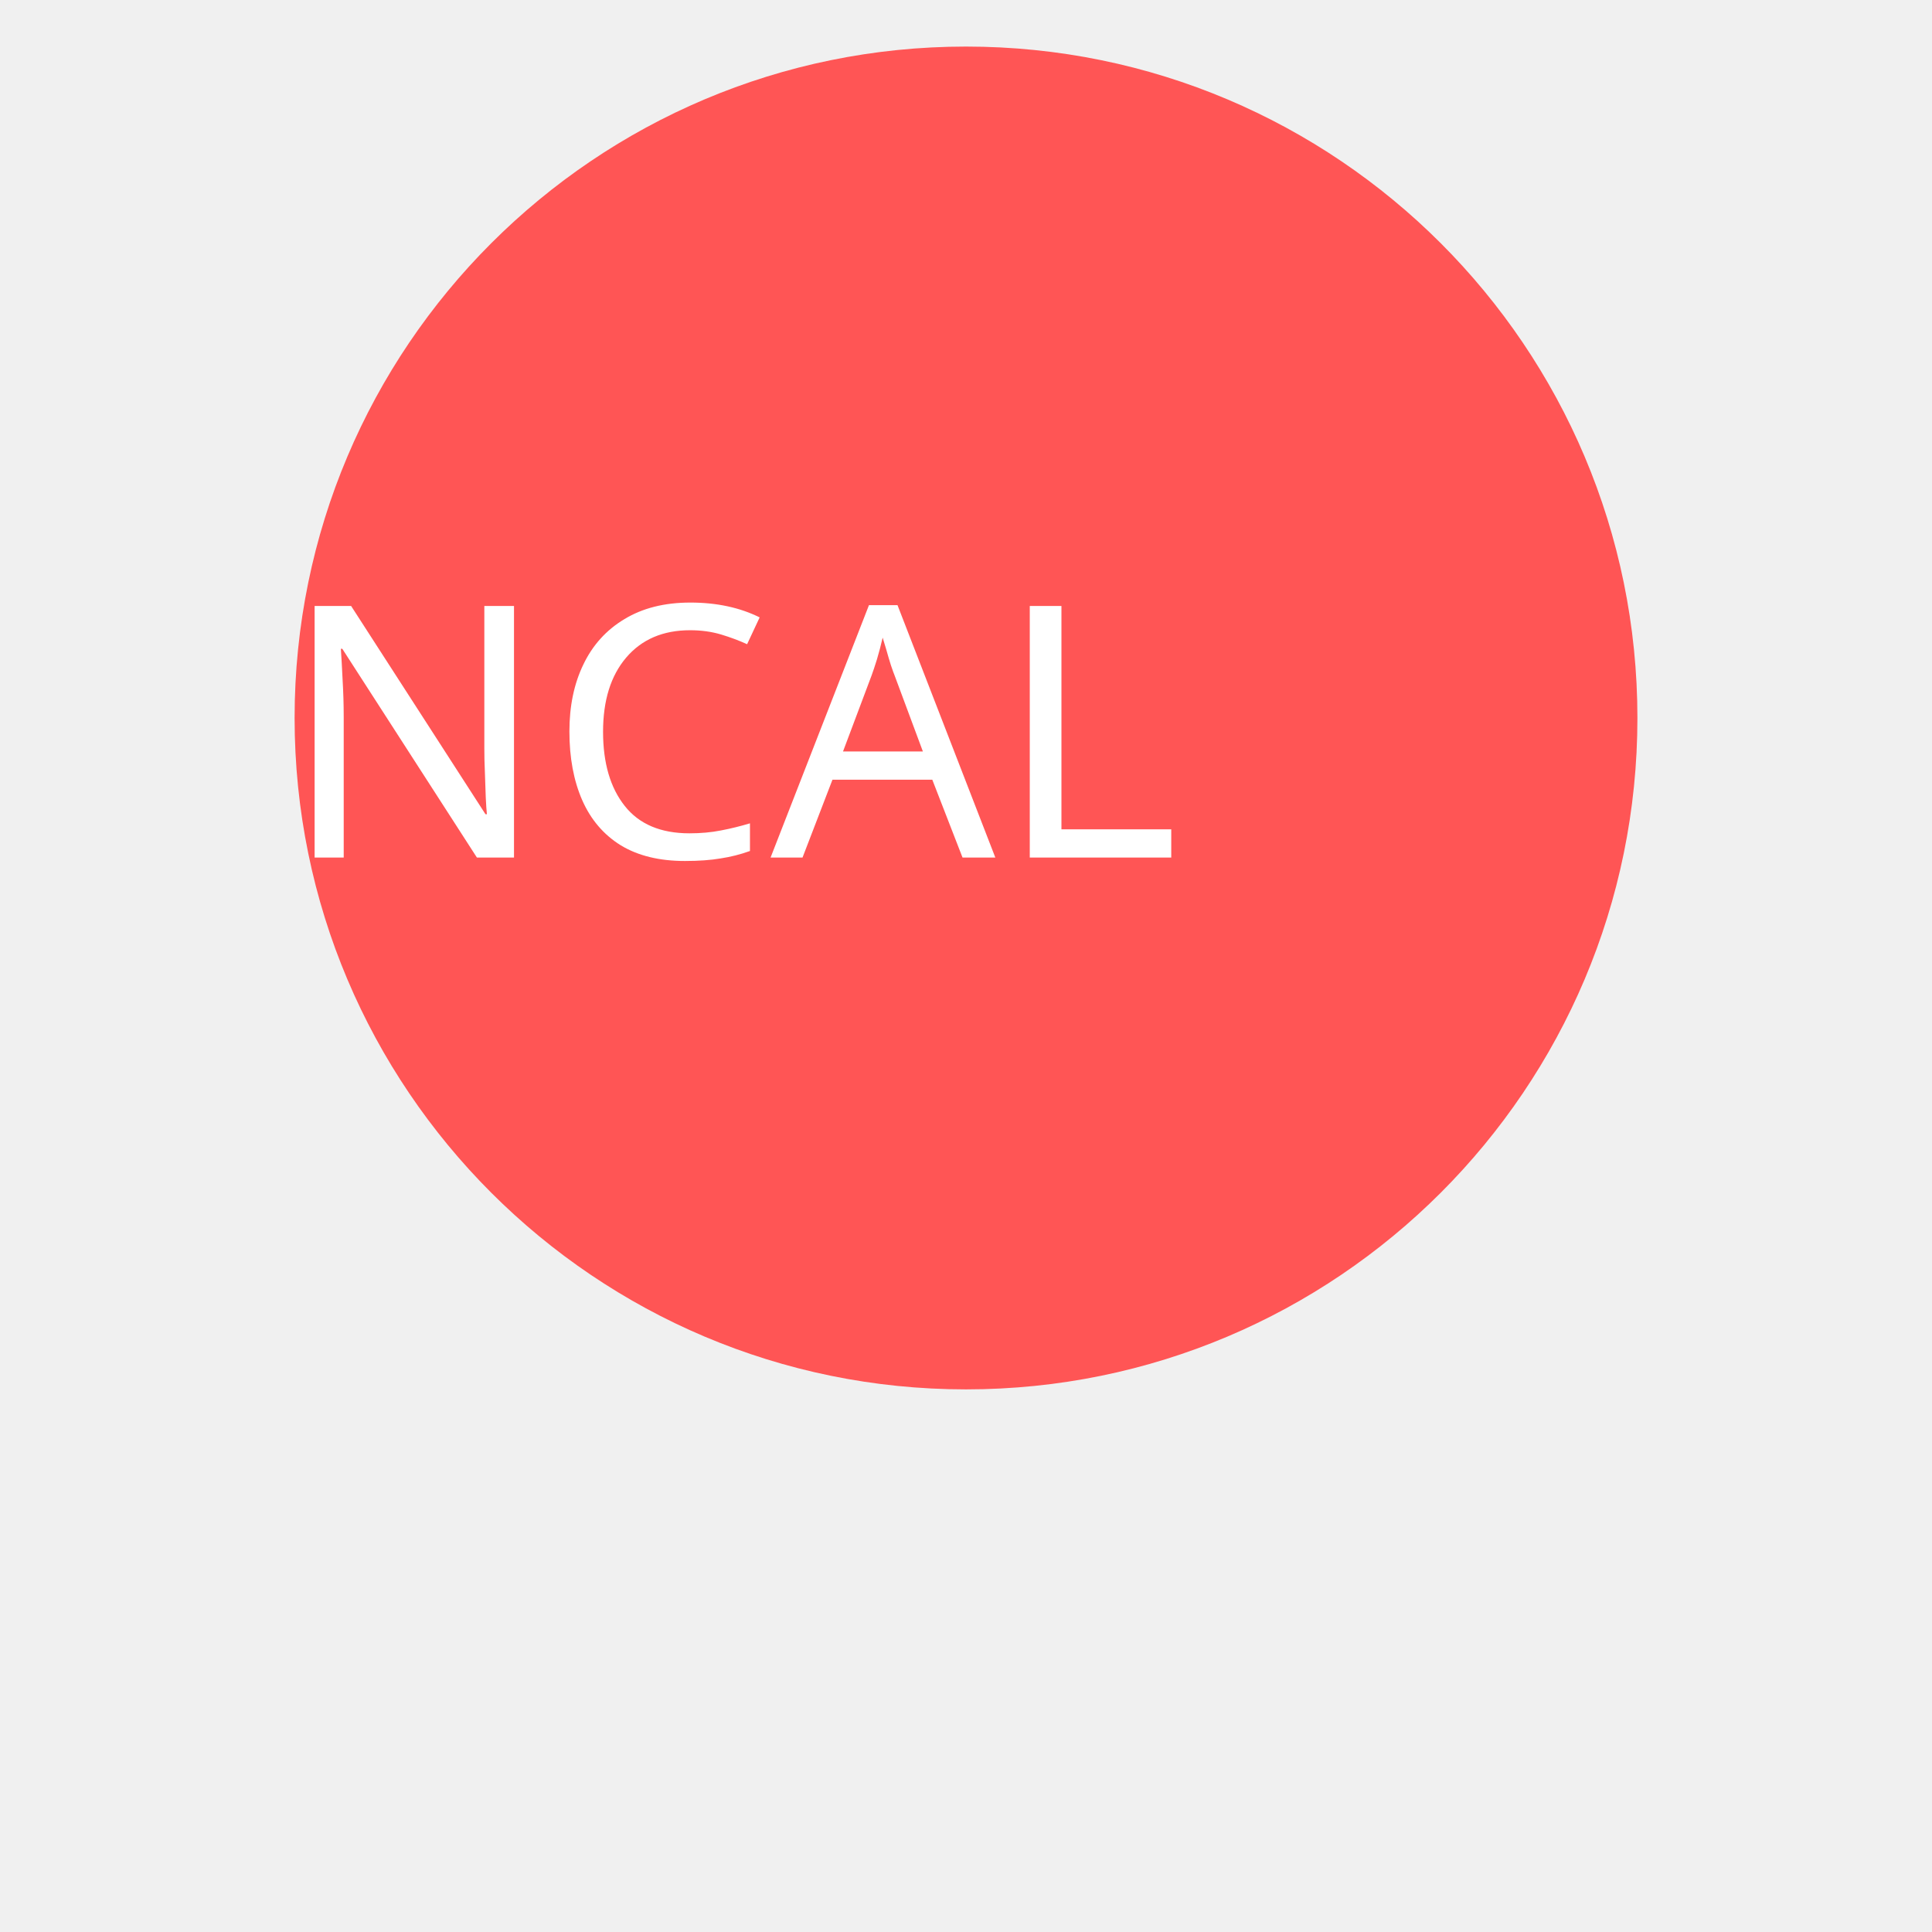
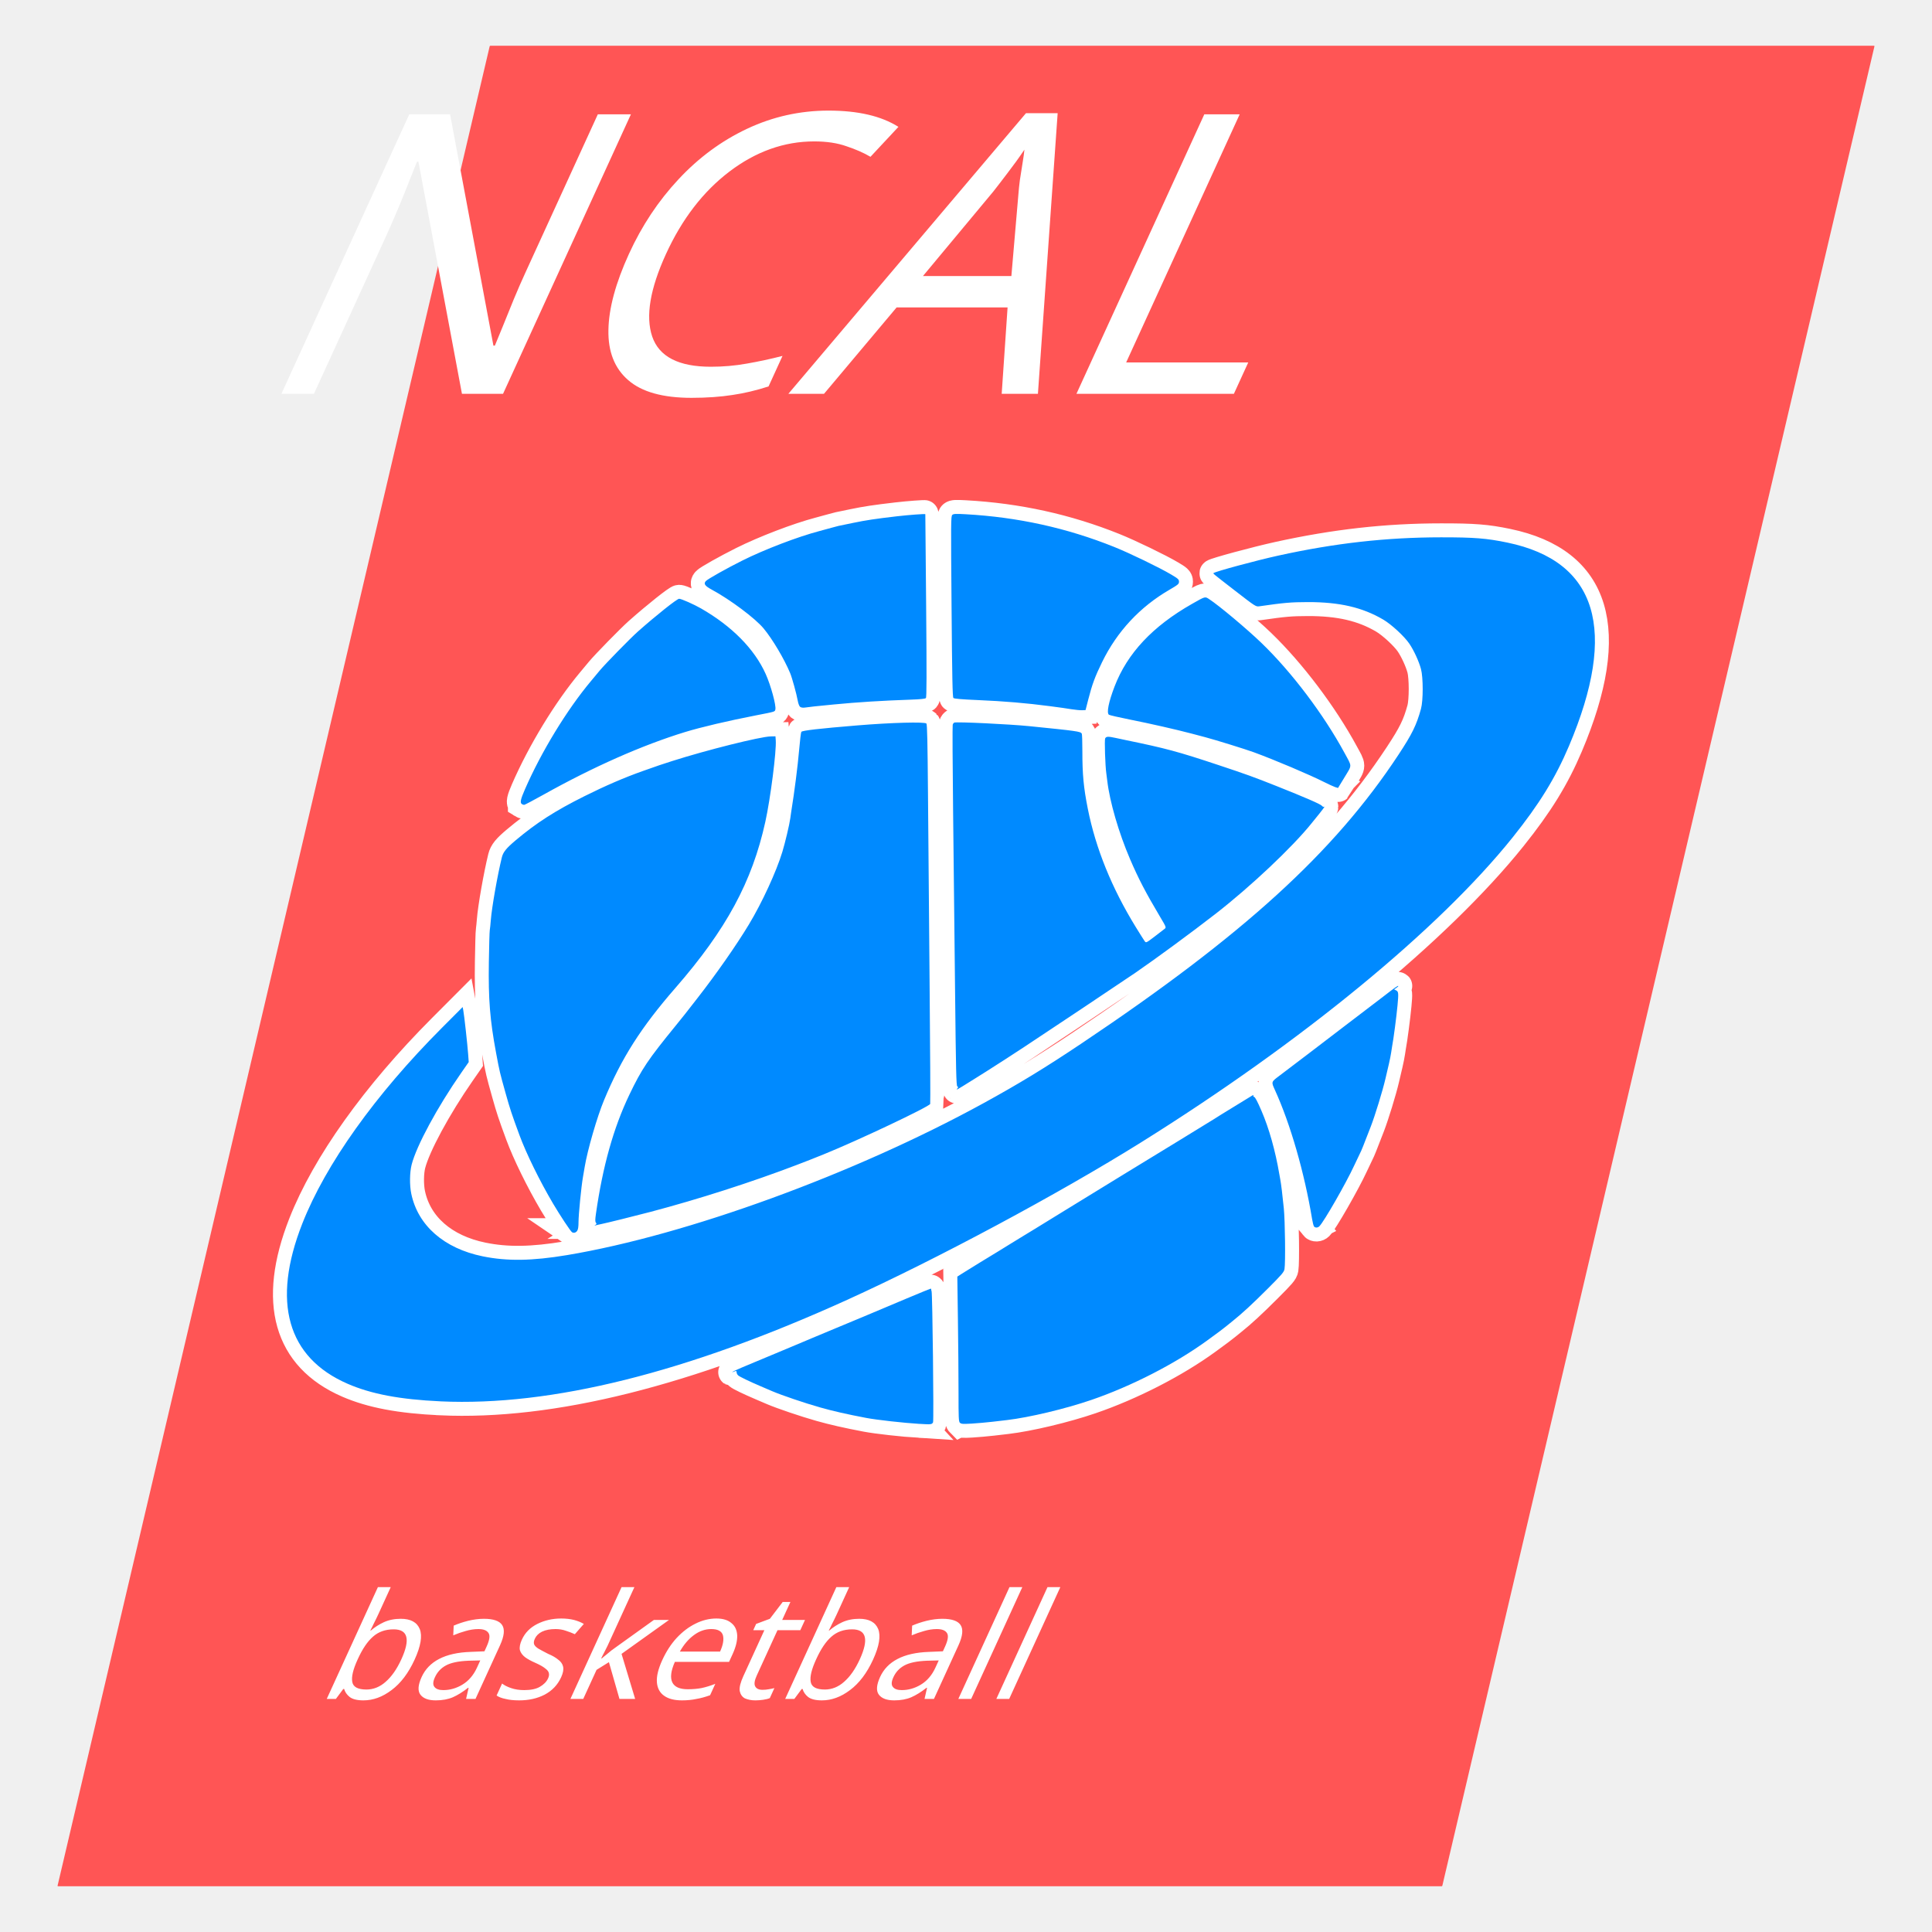
<svg xmlns="http://www.w3.org/2000/svg" width="105.833mm" height="105.833mm" viewBox="0 0 105.833 105.833" version="1.1" id="svg1" xml:space="preserve">
  <defs id="defs1" />
  <g id="layer1">
-     <circle style="fill:#ff5555;fill-opacity:1;stroke:none;stroke-width:2.624" id="path2" cx="52.917" cy="39.33" r="36.779" />
-     <text xml:space="preserve" style="font-size:19.289px;line-height:1;font-family:Sportsball;-inkscape-font-specification:Sportsball;text-align:center;letter-spacing:0px;writing-mode:lr-tb;direction:ltr;text-anchor:middle;fill:#ffffff;stroke-width:2.841" x="52.541" y="46.975" id="text1">
-       <tspan id="tspan1" x="52.541" y="46.975" style="font-style:normal;font-variant:normal;font-weight:normal;font-stretch:normal;font-family:'Gaming Sporty';-inkscape-font-specification:'Gaming Sporty';fill:#ffffff;stroke-width:2.841">NCAL</tspan>
-     </text>
+     <g id="g1">
+       <rect style="fill:#ff5555;fill-opacity:1;fill-rule:evenodd;stroke-width:0.275" id="rect1" width="75.856" height="103.566" x="27.42" y="2.574" ry="0.031" transform="matrix(1,0,-0.2286948,0.9734982,0,0)" />
+       <text xml:space="preserve" style="font-size:21.443px;line-height:1;font-family:Sportsball;-inkscape-font-specification:Sportsball;text-align:center;letter-spacing:0px;writing-mode:lr-tb;direction:ltr;text-anchor:middle;fill:#ffffff;stroke-width:3.159" x="70.113" y="21.577" id="text1" transform="skewX(-24.58414)">
+         <tspan id="tspan1" x="70.113" y="21.577" style="font-style:normal;font-variant:normal;font-weight:normal;font-stretch:normal;font-family:'Gaming Sporty';-inkscape-font-specification:'Gaming Sporty';fill:#ffffff;stroke-width:3.159">NCAL</tspan>
+       </text>
+       <text xml:space="preserve" style="font-size:8.065px;line-height:1;font-family:Sportsball;-inkscape-font-specification:Sportsball;text-align:center;letter-spacing:0px;writing-mode:lr-tb;direction:ltr;text-anchor:middle;fill:#ffffff;stroke-width:1.188" x="86.509" y="93.069" id="text1-3" transform="skewX(-24.58414)">
+         <tspan id="tspan1-6" x="86.509" y="93.069" style="font-style:normal;font-variant:normal;font-weight:normal;font-stretch:normal;font-family:'Gaming Sporty';-inkscape-font-specification:'Gaming Sporty';fill:#ffffff;stroke-width:1.188">basketball</tspan>
+       </text>
+       <path style="fill:#008aff;fill-opacity:1;stroke:#ffffff;stroke-width:1.53;stroke-dasharray:none" d="m 50.374,78 c -0.892,-0.056 -2.353,-0.219 -2.918,-0.327 -1.063,-0.202 -1.831,-0.377 -2.543,-0.579 -0.823,-0.233 -2.088,-0.662 -2.6,-0.881 -0.145,-0.062 -0.425,-0.182 -0.622,-0.266 -0.65,-0.278 -1.171,-0.529 -1.256,-0.605 -0.046,-0.041 -0.084,-0.117 -0.084,-0.169 0,-0.07 -0.021,-0.085 -0.084,-0.06 -0.196,0.079 -0.213,0.069 -0.036,-0.021 0.105,-0.053 0.59,-0.261 1.076,-0.461 0.487,-0.2 1.1,-0.456 1.363,-0.569 0.263,-0.112 0.726,-0.306 1.029,-0.431 0.303,-0.125 0.637,-0.266 0.744,-0.314 0.107,-0.048 0.559,-0.237 1.005,-0.42 0.446,-0.183 1.295,-0.536 1.887,-0.786 0.592,-0.249 1.647,-0.693 2.344,-0.987 0.697,-0.293 1.284,-0.533 1.304,-0.533 0.02,1.83e-4 0.032,0.016 0.028,0.036 -0.004,0.02 0.004,0.068 0.02,0.108 0.049,0.125 0.128,7.092 0.081,7.179 -0.063,0.118 -0.108,0.123 -0.74,0.084 z m 2.21,-0.061 c -0.069,-0.069 -0.078,-0.26 -0.077,-1.667 4.63e-4,-0.874 -0.014,-2.658 -0.033,-3.965 l -0.033,-2.376 0.258,-0.165 c 0.273,-0.174 1.655,-1.023 1.981,-1.216 0.105,-0.062 0.396,-0.242 0.646,-0.399 0.25,-0.157 0.584,-0.362 0.742,-0.455 0.158,-0.093 0.416,-0.25 0.574,-0.349 0.158,-0.099 0.933,-0.576 1.722,-1.059 1.993,-1.22 2.58,-1.581 3.325,-2.04 0.355,-0.219 0.732,-0.449 0.837,-0.511 0.222,-0.131 3.745,-2.289 3.995,-2.446 0.092,-0.058 0.254,-0.16 0.359,-0.227 0.105,-0.067 0.504,-0.311 0.885,-0.543 0.382,-0.232 0.747,-0.456 0.811,-0.497 0.065,-0.041 0.103,-0.051 0.084,-0.02 -0.019,0.03 -5.99e-4,0.068 0.04,0.083 0.062,0.024 0.182,0.251 0.406,0.771 0.411,0.951 0.761,2.196 0.975,3.468 0.015,0.092 0.039,0.221 0.052,0.287 0.043,0.217 0.123,0.874 0.193,1.579 0.07,0.709 0.096,2.97 0.038,3.323 -0.027,0.167 -0.138,0.296 -0.92,1.078 -0.83,0.83 -1.416,1.371 -1.918,1.77 -0.116,0.092 -0.276,0.222 -0.356,0.288 -0.153,0.127 -0.43,0.334 -1.031,0.772 -1.758,1.28 -4.153,2.509 -6.368,3.268 -1.412,0.484 -3.398,0.957 -4.611,1.099 -0.105,0.012 -0.46,0.054 -0.789,0.092 -0.329,0.038 -0.848,0.084 -1.152,0.102 -0.477,0.027 -0.565,0.021 -0.633,-0.046 z M 24.133,76.764 c -2.216,-0.101 -3.793,-0.399 -5.086,-0.96 -3.312,-1.437 -4.176,-4.483 -2.488,-8.775 1.279,-3.252 3.99,-7.055 7.64,-10.716 l 1.145,-1.148 0.036,0.191 c 0.049,0.261 0.227,1.861 0.265,2.392 l 0.031,0.431 -0.409,0.588 c -1.314,1.889 -2.451,3.994 -2.717,5.028 -0.111,0.432 -0.119,1.132 -0.019,1.605 0.368,1.738 1.797,2.988 3.91,3.42 1.341,0.274 2.702,0.254 4.629,-0.068 6.562,-1.098 15.734,-4.444 22.796,-8.315 1.95,-1.069 3.389,-1.946 5.373,-3.274 8.864,-5.934 13.841,-10.467 17.363,-15.812 0.754,-1.144 0.99,-1.624 1.238,-2.523 0.124,-0.45 0.125,-1.709 5.65e-4,-2.177 -0.111,-0.418 -0.389,-1.024 -0.641,-1.394 -0.272,-0.4 -0.98,-1.054 -1.426,-1.316 -1.139,-0.67 -2.398,-0.962 -4.134,-0.959 -0.921,0.002 -1.307,0.035 -2.655,0.23 -0.189,0.027 -0.208,0.015 -1.316,-0.843 -1.246,-0.965 -1.222,-0.946 -1.193,-0.975 0.083,-0.083 2.343,-0.694 3.55,-0.959 3.099,-0.682 5.919,-0.999 8.909,-1.001 1.817,-0.002 2.504,0.053 3.636,0.288 4.93,1.023 6.071,4.788 3.377,11.141 -0.744,1.755 -1.628,3.189 -3.084,5.006 -4.042,5.044 -11.56,11.215 -20.361,16.712 -4.506,2.815 -11.208,6.405 -16.098,8.624 -8.785,3.987 -16.198,5.837 -22.27,5.56 z m 7.197,-9.269 c -0.085,-0.059 -0.655,-0.922 -1.035,-1.566 -0.731,-1.238 -1.469,-2.743 -1.842,-3.755 -0.423,-1.148 -0.513,-1.42 -0.752,-2.272 -0.33,-1.179 -0.332,-1.187 -0.526,-2.225 -0.337,-1.806 -0.427,-2.933 -0.396,-4.975 0.013,-0.881 0.036,-1.667 0.05,-1.746 0.014,-0.079 0.04,-0.327 0.057,-0.55 0.053,-0.689 0.364,-2.46 0.606,-3.445 0.07,-0.284 0.245,-0.5 0.746,-0.922 1.156,-0.972 2.166,-1.62 3.783,-2.427 1.145,-0.571 2.17,-1.013 3.186,-1.374 0.842,-0.299 1.042,-0.367 1.601,-0.545 1.892,-0.604 4.843,-1.342 5.408,-1.353 l 0.263,-0.005 0.016,0.215 c 0.044,0.583 -0.29,3.196 -0.572,4.473 -0.724,3.282 -2.138,5.895 -4.92,9.09 -1.893,2.174 -2.953,3.841 -3.915,6.153 -0.377,0.906 -0.906,2.732 -1.059,3.654 -0.026,0.158 -0.07,0.416 -0.098,0.574 -0.088,0.498 -0.24,2.041 -0.24,2.441 -3.7e-5,0.27 -0.022,0.416 -0.075,0.49 -0.075,0.107 -0.193,0.135 -0.287,0.07 z m 40.652,-0.311 c -0.028,-0.033 -0.075,-0.211 -0.105,-0.395 -0.42,-2.545 -1.189,-5.219 -2.038,-7.079 -0.205,-0.45 -0.207,-0.442 0.234,-0.773 0.46,-0.344 2.798,-2.126 3.55,-2.705 0.184,-0.142 0.701,-0.535 1.148,-0.875 0.447,-0.339 0.921,-0.701 1.052,-0.803 0.555,-0.431 0.75,-0.569 0.773,-0.546 0.013,0.013 -0.032,0.061 -0.101,0.107 l -0.126,0.082 0.109,0.055 c 0.131,0.065 0.139,0.155 0.077,0.817 -0.059,0.632 -0.221,1.864 -0.296,2.249 -0.01,0.053 -0.034,0.203 -0.052,0.335 -0.018,0.132 -0.075,0.417 -0.126,0.634 -0.051,0.217 -0.136,0.583 -0.19,0.813 -0.15,0.647 -0.563,1.993 -0.795,2.595 -0.412,1.07 -0.518,1.333 -0.596,1.483 -0.048,0.092 -0.192,0.394 -0.32,0.672 -0.444,0.962 -1.654,3.071 -1.906,3.324 -0.087,0.087 -0.227,0.092 -0.294,0.011 z m -39.367,-0.083 c 0.069,-0.044 0.075,-0.069 0.028,-0.125 -0.045,-0.055 -0.045,-0.16 0.002,-0.487 0.37,-2.595 0.962,-4.705 1.828,-6.515 0.68,-1.421 1.018,-1.923 2.569,-3.824 0.202,-0.247 0.421,-0.519 0.486,-0.604 0.066,-0.085 0.216,-0.279 0.335,-0.43 0.118,-0.152 0.269,-0.345 0.335,-0.429 1.041,-1.335 2.139,-2.906 2.825,-4.044 0.721,-1.195 1.503,-2.891 1.833,-3.978 0.154,-0.505 0.392,-1.509 0.435,-1.835 0.018,-0.132 0.04,-0.293 0.051,-0.359 0.176,-1.086 0.358,-2.508 0.432,-3.373 0.045,-0.526 0.1,-0.98 0.122,-1.008 0.059,-0.075 0.984,-0.181 3.081,-0.354 1.859,-0.153 3.67,-0.202 3.771,-0.102 0.042,0.042 0.064,1.026 0.086,3.846 0.016,2.084 0.056,6.744 0.088,10.357 0.033,3.612 0.048,6.598 0.033,6.635 -0.06,0.157 -3.972,2.008 -5.822,2.756 -0.706,0.285 -0.847,0.341 -1.505,0.592 -2.475,0.944 -5.341,1.864 -7.989,2.564 -0.829,0.219 -2.451,0.62 -2.703,0.669 -0.118,0.023 -0.258,0.055 -0.311,0.072 -0.088,0.028 -0.089,0.027 -0.009,-0.024 z m 19.836,-7.483 c 0.044,-0.053 0.041,-0.077 -0.011,-0.108 -0.057,-0.033 -0.076,-0.862 -0.122,-5.207 -0.03,-2.842 -0.079,-7.268 -0.108,-9.836 -0.029,-2.568 -0.039,-4.713 -0.022,-4.768 0.017,-0.054 0.057,-0.107 0.089,-0.117 0.159,-0.05 3.027,0.087 4.124,0.198 2.592,0.261 2.782,0.288 2.857,0.404 0.019,0.029 0.034,0.462 0.033,0.962 -0.001,1.272 0.067,1.996 0.298,3.157 0.433,2.173 1.313,4.344 2.628,6.482 0.235,0.382 0.458,0.734 0.496,0.784 0.066,0.086 0.092,0.073 0.532,-0.263 0.254,-0.194 0.504,-0.387 0.556,-0.428 0.091,-0.073 0.083,-0.092 -0.261,-0.67 -0.784,-1.319 -1.175,-2.07 -1.636,-3.144 -0.62,-1.444 -1.113,-3.138 -1.249,-4.292 -0.019,-0.158 -0.042,-0.341 -0.052,-0.407 -0.06,-0.402 -0.107,-1.835 -0.063,-1.917 0.06,-0.111 0.159,-0.115 0.596,-0.02 0.184,0.04 0.432,0.093 0.55,0.117 2.18,0.449 2.839,0.626 5.047,1.36 1.535,0.51 1.946,0.658 3.205,1.159 1.56,0.621 2.389,0.981 2.47,1.073 0.043,0.049 0.091,0.075 0.108,0.059 0.016,-0.016 0.03,-0.014 0.03,0.005 0,0.019 -0.124,0.187 -0.275,0.373 -0.151,0.186 -0.34,0.419 -0.419,0.518 -1.049,1.31 -3.336,3.468 -5.26,4.963 -1.315,1.021 -3.232,2.431 -4.404,3.237 -0.574,0.395 -5.302,3.55 -6.076,4.055 -0.263,0.172 -0.726,0.473 -1.029,0.671 -0.303,0.197 -0.765,0.494 -1.029,0.659 -0.263,0.165 -0.554,0.348 -0.646,0.406 -0.519,0.329 -0.967,0.601 -0.99,0.601 -0.015,0 -0.001,-0.031 0.03,-0.068 z M 28.589,44.047 c -0.112,-0.071 -0.075,-0.255 0.162,-0.798 0.894,-2.055 2.299,-4.361 3.619,-5.938 0.114,-0.137 0.329,-0.395 0.478,-0.574 0.302,-0.364 1.691,-1.784 2.101,-2.147 1.009,-0.893 2.138,-1.79 2.253,-1.79 0.119,0 0.809,0.305 1.202,0.531 1.693,0.973 2.922,2.218 3.537,3.583 0.285,0.632 0.587,1.741 0.532,1.952 -0.033,0.125 0.007,0.113 -1.045,0.318 -1.561,0.304 -3.023,0.648 -3.899,0.916 -2.345,0.719 -5.023,1.903 -7.764,3.435 -0.547,0.306 -1.021,0.555 -1.052,0.555 -0.032,-4.04e-4 -0.088,-0.019 -0.124,-0.042 z m 44.534,-0.937 c -0.092,-0.033 -0.341,-0.146 -0.552,-0.253 -0.853,-0.429 -2.722,-1.221 -3.897,-1.652 -0.448,-0.164 -2.095,-0.675 -2.655,-0.823 -0.158,-0.042 -0.492,-0.13 -0.742,-0.196 -0.827,-0.219 -2.257,-0.545 -3.373,-0.767 -0.605,-0.121 -1.127,-0.241 -1.16,-0.267 -0.133,-0.107 -0.015,-0.695 0.308,-1.54 0.699,-1.825 2.088,-3.307 4.248,-4.533 0.739,-0.42 0.705,-0.41 0.944,-0.254 0.54,0.353 2.067,1.633 2.854,2.392 1.659,1.599 3.407,3.913 4.554,6.028 0.42,0.774 0.419,0.639 0.009,1.319 -0.197,0.327 -0.361,0.597 -0.365,0.6 -0.003,0.003 -0.082,-0.021 -0.174,-0.053 z m -14.424,-4.258 c -0.39,-0.062 -0.522,-0.081 -1.196,-0.17 -1.276,-0.168 -2.492,-0.271 -3.947,-0.333 -0.889,-0.038 -1.286,-0.072 -1.329,-0.114 -0.049,-0.048 -0.07,-1.086 -0.102,-5.008 -0.038,-4.643 -0.036,-4.953 0.041,-5.021 0.069,-0.061 0.183,-0.067 0.724,-0.037 2.86,0.158 5.552,0.75 8.147,1.793 0.859,0.345 2.471,1.126 3.116,1.508 0.385,0.228 0.431,0.27 0.431,0.394 0,0.126 -0.048,0.166 -0.525,0.444 -1.615,0.938 -2.867,2.283 -3.686,3.959 -0.393,0.805 -0.545,1.216 -0.76,2.055 l -0.148,0.577 -0.191,0.007 c -0.105,0.004 -0.364,-0.021 -0.574,-0.054 z M 43.832,38.722 c -0.05,-0.037 -0.104,-0.179 -0.134,-0.349 -0.061,-0.347 -0.311,-1.253 -0.413,-1.497 -0.327,-0.784 -0.971,-1.869 -1.457,-2.453 -0.464,-0.557 -1.825,-1.575 -2.849,-2.129 -0.367,-0.199 -0.447,-0.316 -0.315,-0.462 0.101,-0.112 1.136,-0.694 2.001,-1.126 1.203,-0.601 3.033,-1.302 4.208,-1.611 0.263,-0.069 0.588,-0.158 0.723,-0.197 0.135,-0.039 0.285,-0.079 0.335,-0.089 0.05,-0.01 0.413,-0.085 0.808,-0.167 0.698,-0.145 1.211,-0.222 2.392,-0.36 0.634,-0.074 1.554,-0.142 1.557,-0.115 0.001,0.009 0.021,2.267 0.045,5.016 0.033,3.851 0.029,5.013 -0.014,5.058 -0.038,0.038 -0.309,0.067 -0.798,0.084 -1.604,0.055 -2.947,0.139 -4.234,0.264 -1.035,0.1 -1.303,0.129 -1.603,0.172 -0.099,0.014 -0.202,-0.001 -0.251,-0.038 z" id="path1-2" />
+       <path style="fill:#008aff;fill-opacity:1;stroke-width:1.13" d="m 50.374,78 c -0.892,-0.056 -2.353,-0.219 -2.918,-0.327 -1.063,-0.202 -1.831,-0.377 -2.543,-0.579 -0.823,-0.233 -2.088,-0.662 -2.6,-0.881 -0.145,-0.062 -0.425,-0.182 -0.622,-0.266 -0.65,-0.278 -1.171,-0.529 -1.256,-0.605 -0.046,-0.041 -0.084,-0.117 -0.084,-0.169 0,-0.07 -0.021,-0.085 -0.084,-0.06 -0.196,0.079 -0.213,0.069 -0.036,-0.021 0.105,-0.053 0.59,-0.261 1.076,-0.461 0.487,-0.2 1.1,-0.456 1.363,-0.569 0.263,-0.112 0.726,-0.306 1.029,-0.431 0.303,-0.125 0.637,-0.266 0.744,-0.314 0.107,-0.048 0.559,-0.237 1.005,-0.42 0.446,-0.183 1.295,-0.536 1.887,-0.786 0.592,-0.249 1.647,-0.693 2.344,-0.987 0.697,-0.293 1.284,-0.533 1.304,-0.533 0.02,1.83e-4 0.032,0.016 0.028,0.036 -0.004,0.02 0.004,0.068 0.02,0.108 0.049,0.125 0.128,7.092 0.081,7.179 -0.063,0.118 -0.108,0.123 -0.74,0.084 z m 2.21,-0.061 c -0.069,-0.069 -0.078,-0.26 -0.077,-1.667 4.63e-4,-0.874 -0.014,-2.658 -0.033,-3.965 l -0.033,-2.376 0.258,-0.165 c 0.273,-0.174 1.655,-1.023 1.981,-1.216 0.105,-0.062 0.396,-0.242 0.646,-0.399 0.25,-0.157 0.584,-0.362 0.742,-0.455 0.158,-0.093 0.416,-0.25 0.574,-0.349 0.158,-0.099 0.933,-0.576 1.722,-1.059 1.993,-1.22 2.58,-1.581 3.325,-2.04 0.355,-0.219 0.732,-0.449 0.837,-0.511 0.222,-0.131 3.745,-2.289 3.995,-2.446 0.092,-0.058 0.254,-0.16 0.359,-0.227 0.105,-0.067 0.504,-0.311 0.885,-0.543 0.382,-0.232 0.747,-0.456 0.811,-0.497 0.065,-0.041 0.103,-0.051 0.084,-0.02 -0.019,0.03 -5.99e-4,0.068 0.04,0.083 0.062,0.024 0.182,0.251 0.406,0.771 0.411,0.951 0.761,2.196 0.975,3.468 0.015,0.092 0.039,0.221 0.052,0.287 0.043,0.217 0.123,0.874 0.193,1.579 0.07,0.709 0.096,2.97 0.038,3.323 -0.027,0.167 -0.138,0.296 -0.92,1.078 -0.83,0.83 -1.416,1.371 -1.918,1.77 -0.116,0.092 -0.276,0.222 -0.356,0.288 -0.153,0.127 -0.43,0.334 -1.031,0.772 -1.758,1.28 -4.153,2.509 -6.368,3.268 -1.412,0.484 -3.398,0.957 -4.611,1.099 -0.105,0.012 -0.46,0.054 -0.789,0.092 -0.329,0.038 -0.848,0.084 -1.152,0.102 -0.477,0.027 -0.565,0.021 -0.633,-0.046 z M 24.133,76.764 c -2.216,-0.101 -3.793,-0.399 -5.086,-0.96 -3.312,-1.437 -4.176,-4.483 -2.488,-8.775 1.279,-3.252 3.99,-7.055 7.64,-10.716 l 1.145,-1.148 0.036,0.191 c 0.049,0.261 0.227,1.861 0.265,2.392 l 0.031,0.431 -0.409,0.588 c -1.314,1.889 -2.451,3.994 -2.717,5.028 -0.111,0.432 -0.119,1.132 -0.019,1.605 0.368,1.738 1.797,2.988 3.91,3.42 1.341,0.274 2.702,0.254 4.629,-0.068 6.562,-1.098 15.734,-4.444 22.796,-8.315 1.95,-1.069 3.389,-1.946 5.373,-3.274 8.864,-5.934 13.841,-10.467 17.363,-15.812 0.754,-1.144 0.99,-1.624 1.238,-2.523 0.124,-0.45 0.125,-1.709 5.65e-4,-2.177 -0.111,-0.418 -0.389,-1.024 -0.641,-1.394 -0.272,-0.4 -0.98,-1.054 -1.426,-1.316 -1.139,-0.67 -2.398,-0.962 -4.134,-0.959 -0.921,0.002 -1.307,0.035 -2.655,0.23 -0.189,0.027 -0.208,0.015 -1.316,-0.843 -1.246,-0.965 -1.222,-0.946 -1.193,-0.975 0.083,-0.083 2.343,-0.694 3.55,-0.959 3.099,-0.682 5.919,-0.999 8.909,-1.001 1.817,-0.002 2.504,0.053 3.636,0.288 4.93,1.023 6.071,4.788 3.377,11.141 -0.744,1.755 -1.628,3.189 -3.084,5.006 -4.042,5.044 -11.56,11.215 -20.361,16.712 -4.506,2.815 -11.208,6.405 -16.098,8.624 -8.785,3.987 -16.198,5.837 -22.27,5.56 z m 7.197,-9.269 c -0.085,-0.059 -0.655,-0.922 -1.035,-1.566 -0.731,-1.238 -1.469,-2.743 -1.842,-3.755 -0.423,-1.148 -0.513,-1.42 -0.752,-2.272 -0.33,-1.179 -0.332,-1.187 -0.526,-2.225 -0.337,-1.806 -0.427,-2.933 -0.396,-4.975 0.013,-0.881 0.036,-1.667 0.05,-1.746 0.014,-0.079 0.04,-0.327 0.057,-0.55 0.053,-0.689 0.364,-2.46 0.606,-3.445 0.07,-0.284 0.245,-0.5 0.746,-0.922 1.156,-0.972 2.166,-1.62 3.783,-2.427 1.145,-0.571 2.17,-1.013 3.186,-1.374 0.842,-0.299 1.042,-0.367 1.601,-0.545 1.892,-0.604 4.843,-1.342 5.408,-1.353 l 0.263,-0.005 0.016,0.215 c 0.044,0.583 -0.29,3.196 -0.572,4.473 -0.724,3.282 -2.138,5.895 -4.92,9.09 -1.893,2.174 -2.953,3.841 -3.915,6.153 -0.377,0.906 -0.906,2.732 -1.059,3.654 -0.026,0.158 -0.07,0.416 -0.098,0.574 -0.088,0.498 -0.24,2.041 -0.24,2.441 -3.7e-5,0.27 -0.022,0.416 -0.075,0.49 -0.075,0.107 -0.193,0.135 -0.287,0.07 z m 40.652,-0.311 c -0.028,-0.033 -0.075,-0.211 -0.105,-0.395 -0.42,-2.545 -1.189,-5.219 -2.038,-7.079 -0.205,-0.45 -0.207,-0.442 0.234,-0.773 0.46,-0.344 2.798,-2.126 3.55,-2.705 0.184,-0.142 0.701,-0.535 1.148,-0.875 0.447,-0.339 0.921,-0.701 1.052,-0.803 0.555,-0.431 0.75,-0.569 0.773,-0.546 0.013,0.013 -0.032,0.061 -0.101,0.107 l -0.126,0.082 0.109,0.055 c 0.131,0.065 0.139,0.155 0.077,0.817 -0.059,0.632 -0.221,1.864 -0.296,2.249 -0.01,0.053 -0.034,0.203 -0.052,0.335 -0.018,0.132 -0.075,0.417 -0.126,0.634 -0.051,0.217 -0.136,0.583 -0.19,0.813 -0.15,0.647 -0.563,1.993 -0.795,2.595 -0.412,1.07 -0.518,1.333 -0.596,1.483 -0.048,0.092 -0.192,0.394 -0.32,0.672 -0.444,0.962 -1.654,3.071 -1.906,3.324 -0.087,0.087 -0.227,0.092 -0.294,0.011 z m -39.367,-0.083 c 0.069,-0.044 0.075,-0.069 0.028,-0.125 -0.045,-0.055 -0.045,-0.16 0.002,-0.487 0.37,-2.595 0.962,-4.705 1.828,-6.515 0.68,-1.421 1.018,-1.923 2.569,-3.824 0.202,-0.247 0.421,-0.519 0.486,-0.604 0.066,-0.085 0.216,-0.279 0.335,-0.43 0.118,-0.152 0.269,-0.345 0.335,-0.429 1.041,-1.335 2.139,-2.906 2.825,-4.044 0.721,-1.195 1.503,-2.891 1.833,-3.978 0.154,-0.505 0.392,-1.509 0.435,-1.835 0.018,-0.132 0.04,-0.293 0.051,-0.359 0.176,-1.086 0.358,-2.508 0.432,-3.373 0.045,-0.526 0.1,-0.98 0.122,-1.008 0.059,-0.075 0.984,-0.181 3.081,-0.354 1.859,-0.153 3.67,-0.202 3.771,-0.102 0.042,0.042 0.064,1.026 0.086,3.846 0.016,2.084 0.056,6.744 0.088,10.357 0.033,3.612 0.048,6.598 0.033,6.635 -0.06,0.157 -3.972,2.008 -5.822,2.756 -0.706,0.285 -0.847,0.341 -1.505,0.592 -2.475,0.944 -5.341,1.864 -7.989,2.564 -0.829,0.219 -2.451,0.62 -2.703,0.669 -0.118,0.023 -0.258,0.055 -0.311,0.072 -0.088,0.028 -0.089,0.027 -0.009,-0.024 z m 19.836,-7.483 c 0.044,-0.053 0.041,-0.077 -0.011,-0.108 -0.057,-0.033 -0.076,-0.862 -0.122,-5.207 -0.03,-2.842 -0.079,-7.268 -0.108,-9.836 -0.029,-2.568 -0.039,-4.713 -0.022,-4.768 0.017,-0.054 0.057,-0.107 0.089,-0.117 0.159,-0.05 3.027,0.087 4.124,0.198 2.592,0.261 2.782,0.288 2.857,0.404 0.019,0.029 0.034,0.462 0.033,0.962 -0.001,1.272 0.067,1.996 0.298,3.157 0.433,2.173 1.313,4.344 2.628,6.482 0.235,0.382 0.458,0.734 0.496,0.784 0.066,0.086 0.092,0.073 0.532,-0.263 0.254,-0.194 0.504,-0.387 0.556,-0.428 0.091,-0.073 0.083,-0.092 -0.261,-0.67 -0.784,-1.319 -1.175,-2.07 -1.636,-3.144 -0.62,-1.444 -1.113,-3.138 -1.249,-4.292 -0.019,-0.158 -0.042,-0.341 -0.052,-0.407 -0.06,-0.402 -0.107,-1.835 -0.063,-1.917 0.06,-0.111 0.159,-0.115 0.596,-0.02 0.184,0.04 0.432,0.093 0.55,0.117 2.18,0.449 2.839,0.626 5.047,1.36 1.535,0.51 1.946,0.658 3.205,1.159 1.56,0.621 2.389,0.981 2.47,1.073 0.043,0.049 0.091,0.075 0.108,0.059 0.016,-0.016 0.03,-0.014 0.03,0.005 0,0.019 -0.124,0.187 -0.275,0.373 -0.151,0.186 -0.34,0.419 -0.419,0.518 -1.049,1.31 -3.336,3.468 -5.26,4.963 -1.315,1.021 -3.232,2.431 -4.404,3.237 -0.574,0.395 -5.302,3.55 -6.076,4.055 -0.263,0.172 -0.726,0.473 -1.029,0.671 -0.303,0.197 -0.765,0.494 -1.029,0.659 -0.263,0.165 -0.554,0.348 -0.646,0.406 -0.519,0.329 -0.967,0.601 -0.99,0.601 -0.015,0 -0.001,-0.031 0.03,-0.068 z M 28.589,44.047 c -0.112,-0.071 -0.075,-0.255 0.162,-0.798 0.894,-2.055 2.299,-4.361 3.619,-5.938 0.114,-0.137 0.329,-0.395 0.478,-0.574 0.302,-0.364 1.691,-1.784 2.101,-2.147 1.009,-0.893 2.138,-1.79 2.253,-1.79 0.119,0 0.809,0.305 1.202,0.531 1.693,0.973 2.922,2.218 3.537,3.583 0.285,0.632 0.587,1.741 0.532,1.952 -0.033,0.125 0.007,0.113 -1.045,0.318 -1.561,0.304 -3.023,0.648 -3.899,0.916 -2.345,0.719 -5.023,1.903 -7.764,3.435 -0.547,0.306 -1.021,0.555 -1.052,0.555 -0.032,-4.04e-4 -0.088,-0.019 -0.124,-0.042 z m 44.534,-0.937 c -0.092,-0.033 -0.341,-0.146 -0.552,-0.253 -0.853,-0.429 -2.722,-1.221 -3.897,-1.652 -0.448,-0.164 -2.095,-0.675 -2.655,-0.823 -0.158,-0.042 -0.492,-0.13 -0.742,-0.196 -0.827,-0.219 -2.257,-0.545 -3.373,-0.767 -0.605,-0.121 -1.127,-0.241 -1.16,-0.267 -0.133,-0.107 -0.015,-0.695 0.308,-1.54 0.699,-1.825 2.088,-3.307 4.248,-4.533 0.739,-0.42 0.705,-0.41 0.944,-0.254 0.54,0.353 2.067,1.633 2.854,2.392 1.659,1.599 3.407,3.913 4.554,6.028 0.42,0.774 0.419,0.639 0.009,1.319 -0.197,0.327 -0.361,0.597 -0.365,0.6 -0.003,0.003 -0.082,-0.021 -0.174,-0.053 z m -14.424,-4.258 c -0.39,-0.062 -0.522,-0.081 -1.196,-0.17 -1.276,-0.168 -2.492,-0.271 -3.947,-0.333 -0.889,-0.038 -1.286,-0.072 -1.329,-0.114 -0.049,-0.048 -0.07,-1.086 -0.102,-5.008 -0.038,-4.643 -0.036,-4.953 0.041,-5.021 0.069,-0.061 0.183,-0.067 0.724,-0.037 2.86,0.158 5.552,0.75 8.147,1.793 0.859,0.345 2.471,1.126 3.116,1.508 0.385,0.228 0.431,0.27 0.431,0.394 0,0.126 -0.048,0.166 -0.525,0.444 -1.615,0.938 -2.867,2.283 -3.686,3.959 -0.393,0.805 -0.545,1.216 -0.76,2.055 l -0.148,0.577 -0.191,0.007 c -0.105,0.004 -0.364,-0.021 -0.574,-0.054 z M 43.832,38.722 c -0.05,-0.037 -0.104,-0.179 -0.134,-0.349 -0.061,-0.347 -0.311,-1.253 -0.413,-1.497 -0.327,-0.784 -0.971,-1.869 -1.457,-2.453 -0.464,-0.557 -1.825,-1.575 -2.849,-2.129 -0.367,-0.199 -0.447,-0.316 -0.315,-0.462 0.101,-0.112 1.136,-0.694 2.001,-1.126 1.203,-0.601 3.033,-1.302 4.208,-1.611 0.263,-0.069 0.588,-0.158 0.723,-0.197 0.135,-0.039 0.285,-0.079 0.335,-0.089 0.05,-0.01 0.413,-0.085 0.808,-0.167 0.698,-0.145 1.211,-0.222 2.392,-0.36 0.634,-0.074 1.554,-0.142 1.557,-0.115 0.001,0.009 0.021,2.267 0.045,5.016 0.033,3.851 0.029,5.013 -0.014,5.058 -0.038,0.038 -0.309,0.067 -0.798,0.084 -1.604,0.055 -2.947,0.139 -4.234,0.264 -1.035,0.1 -1.303,0.129 -1.603,0.172 -0.099,0.014 -0.202,-0.001 -0.251,-0.038 z" id="path1" />
+     </g>
  </g>
</svg>
